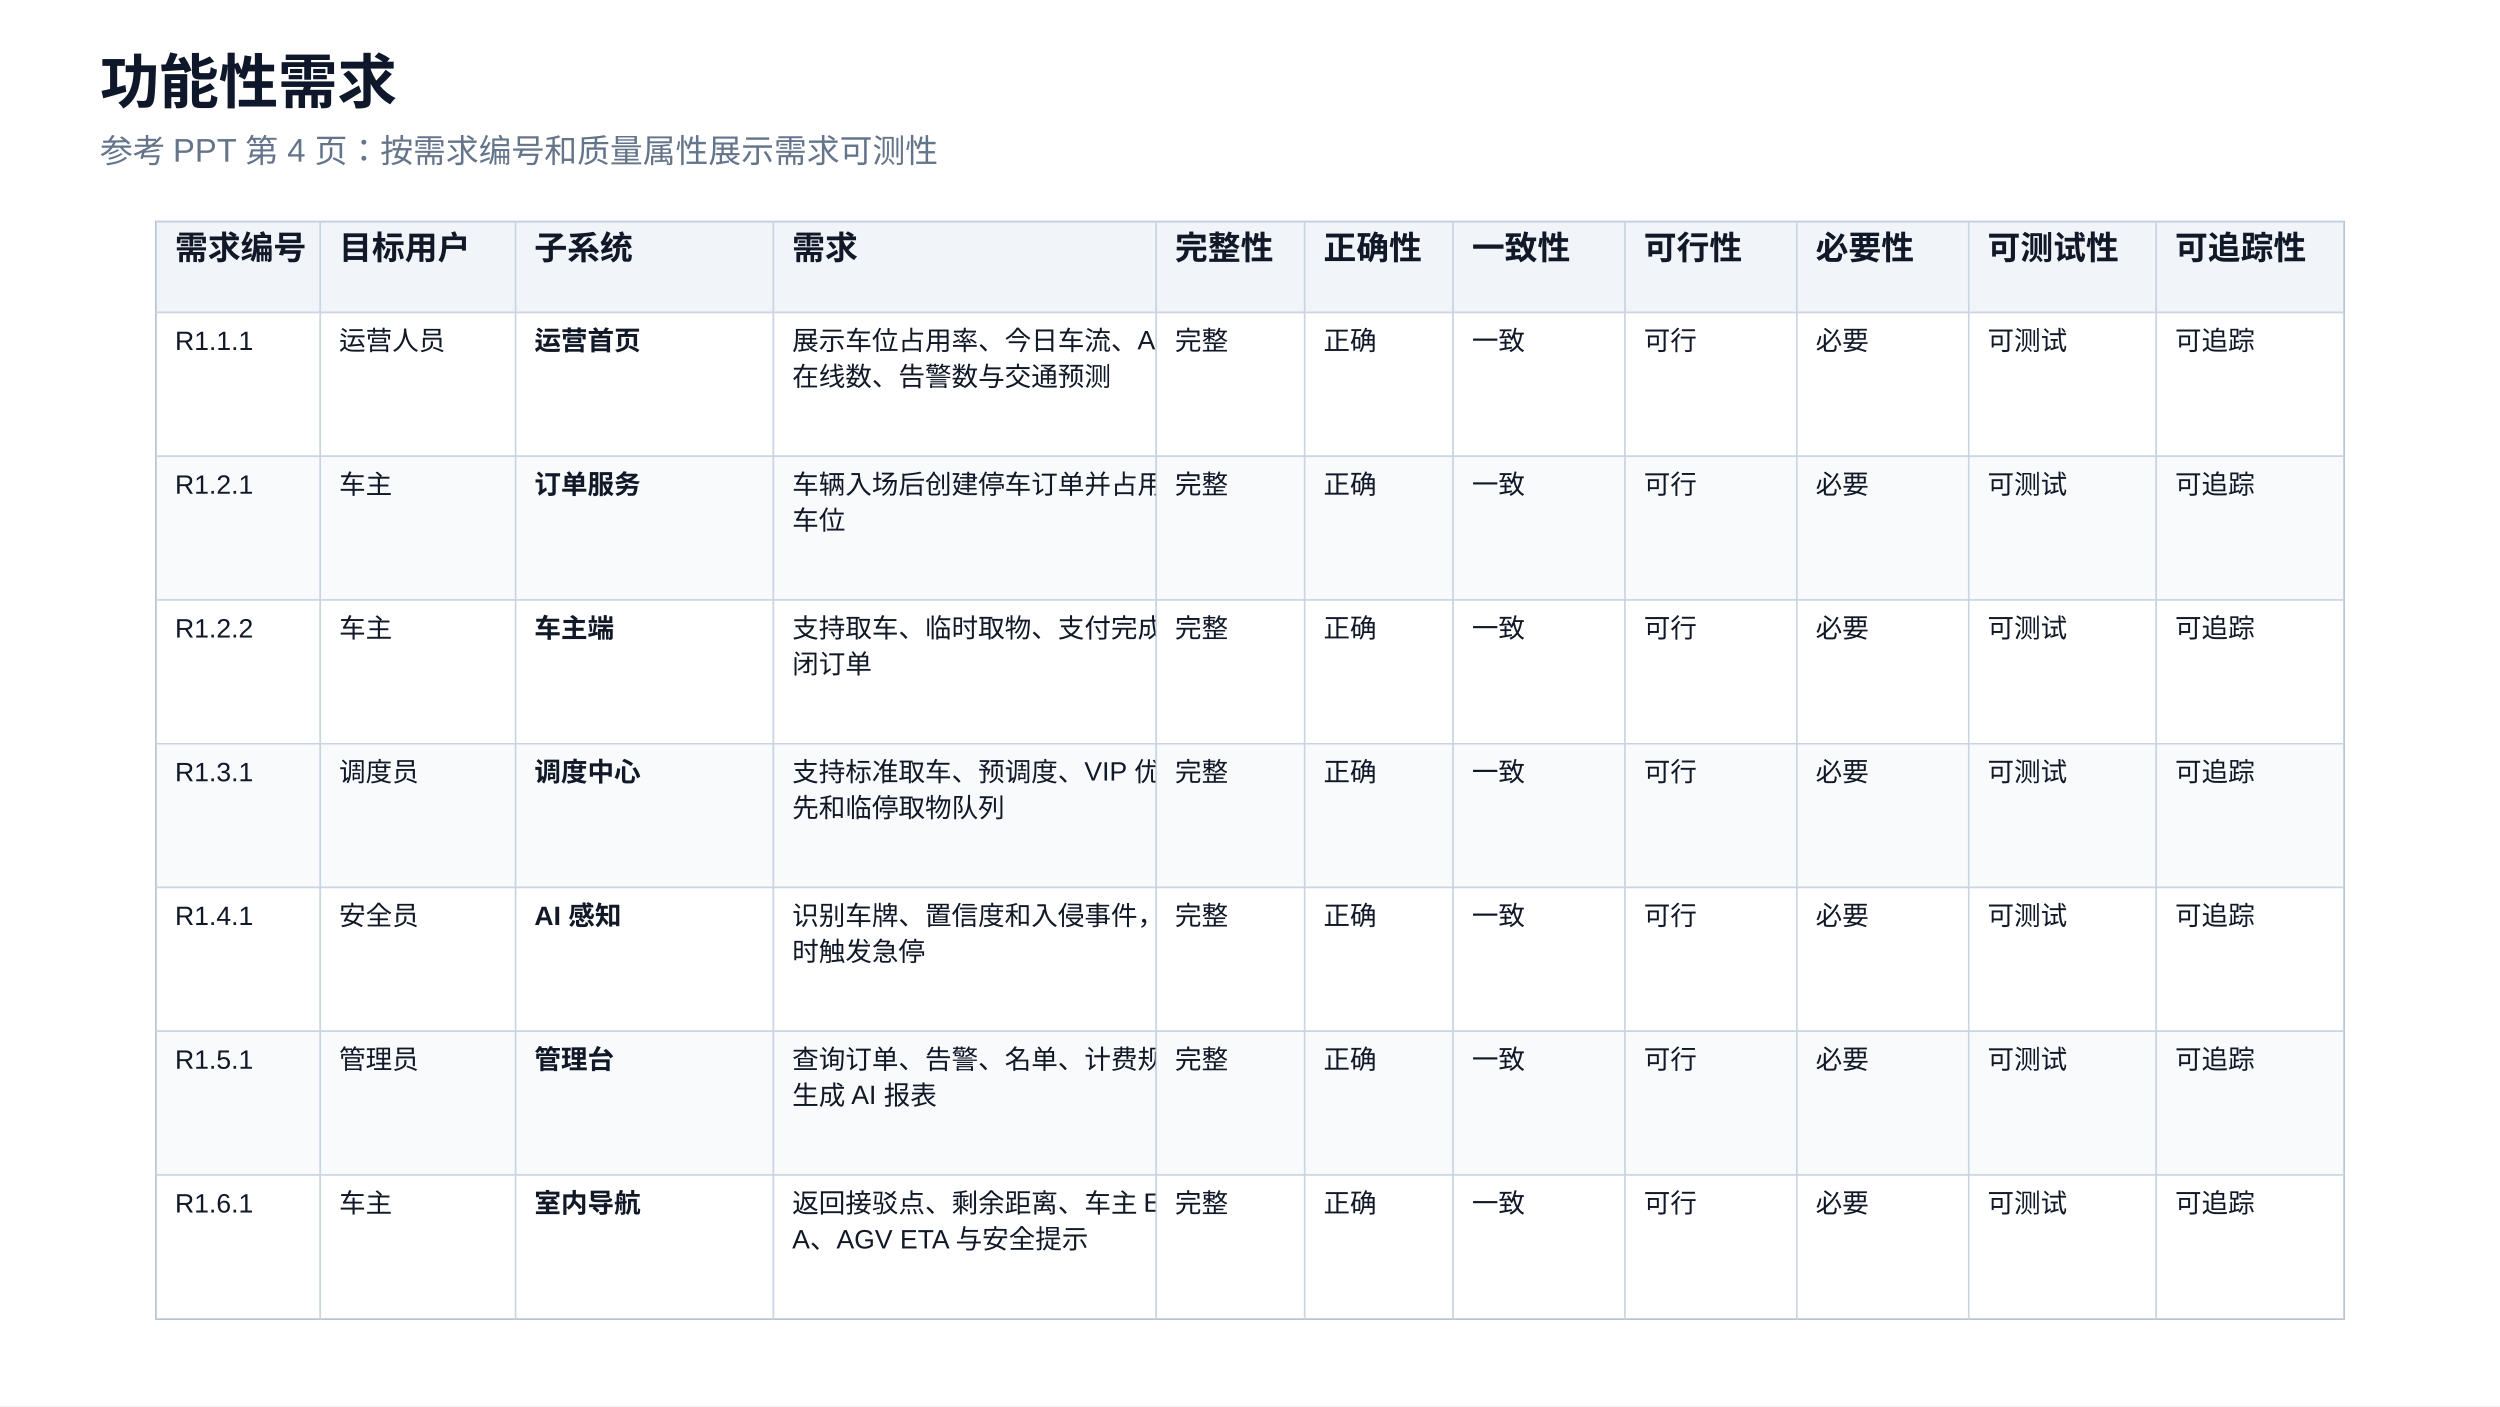
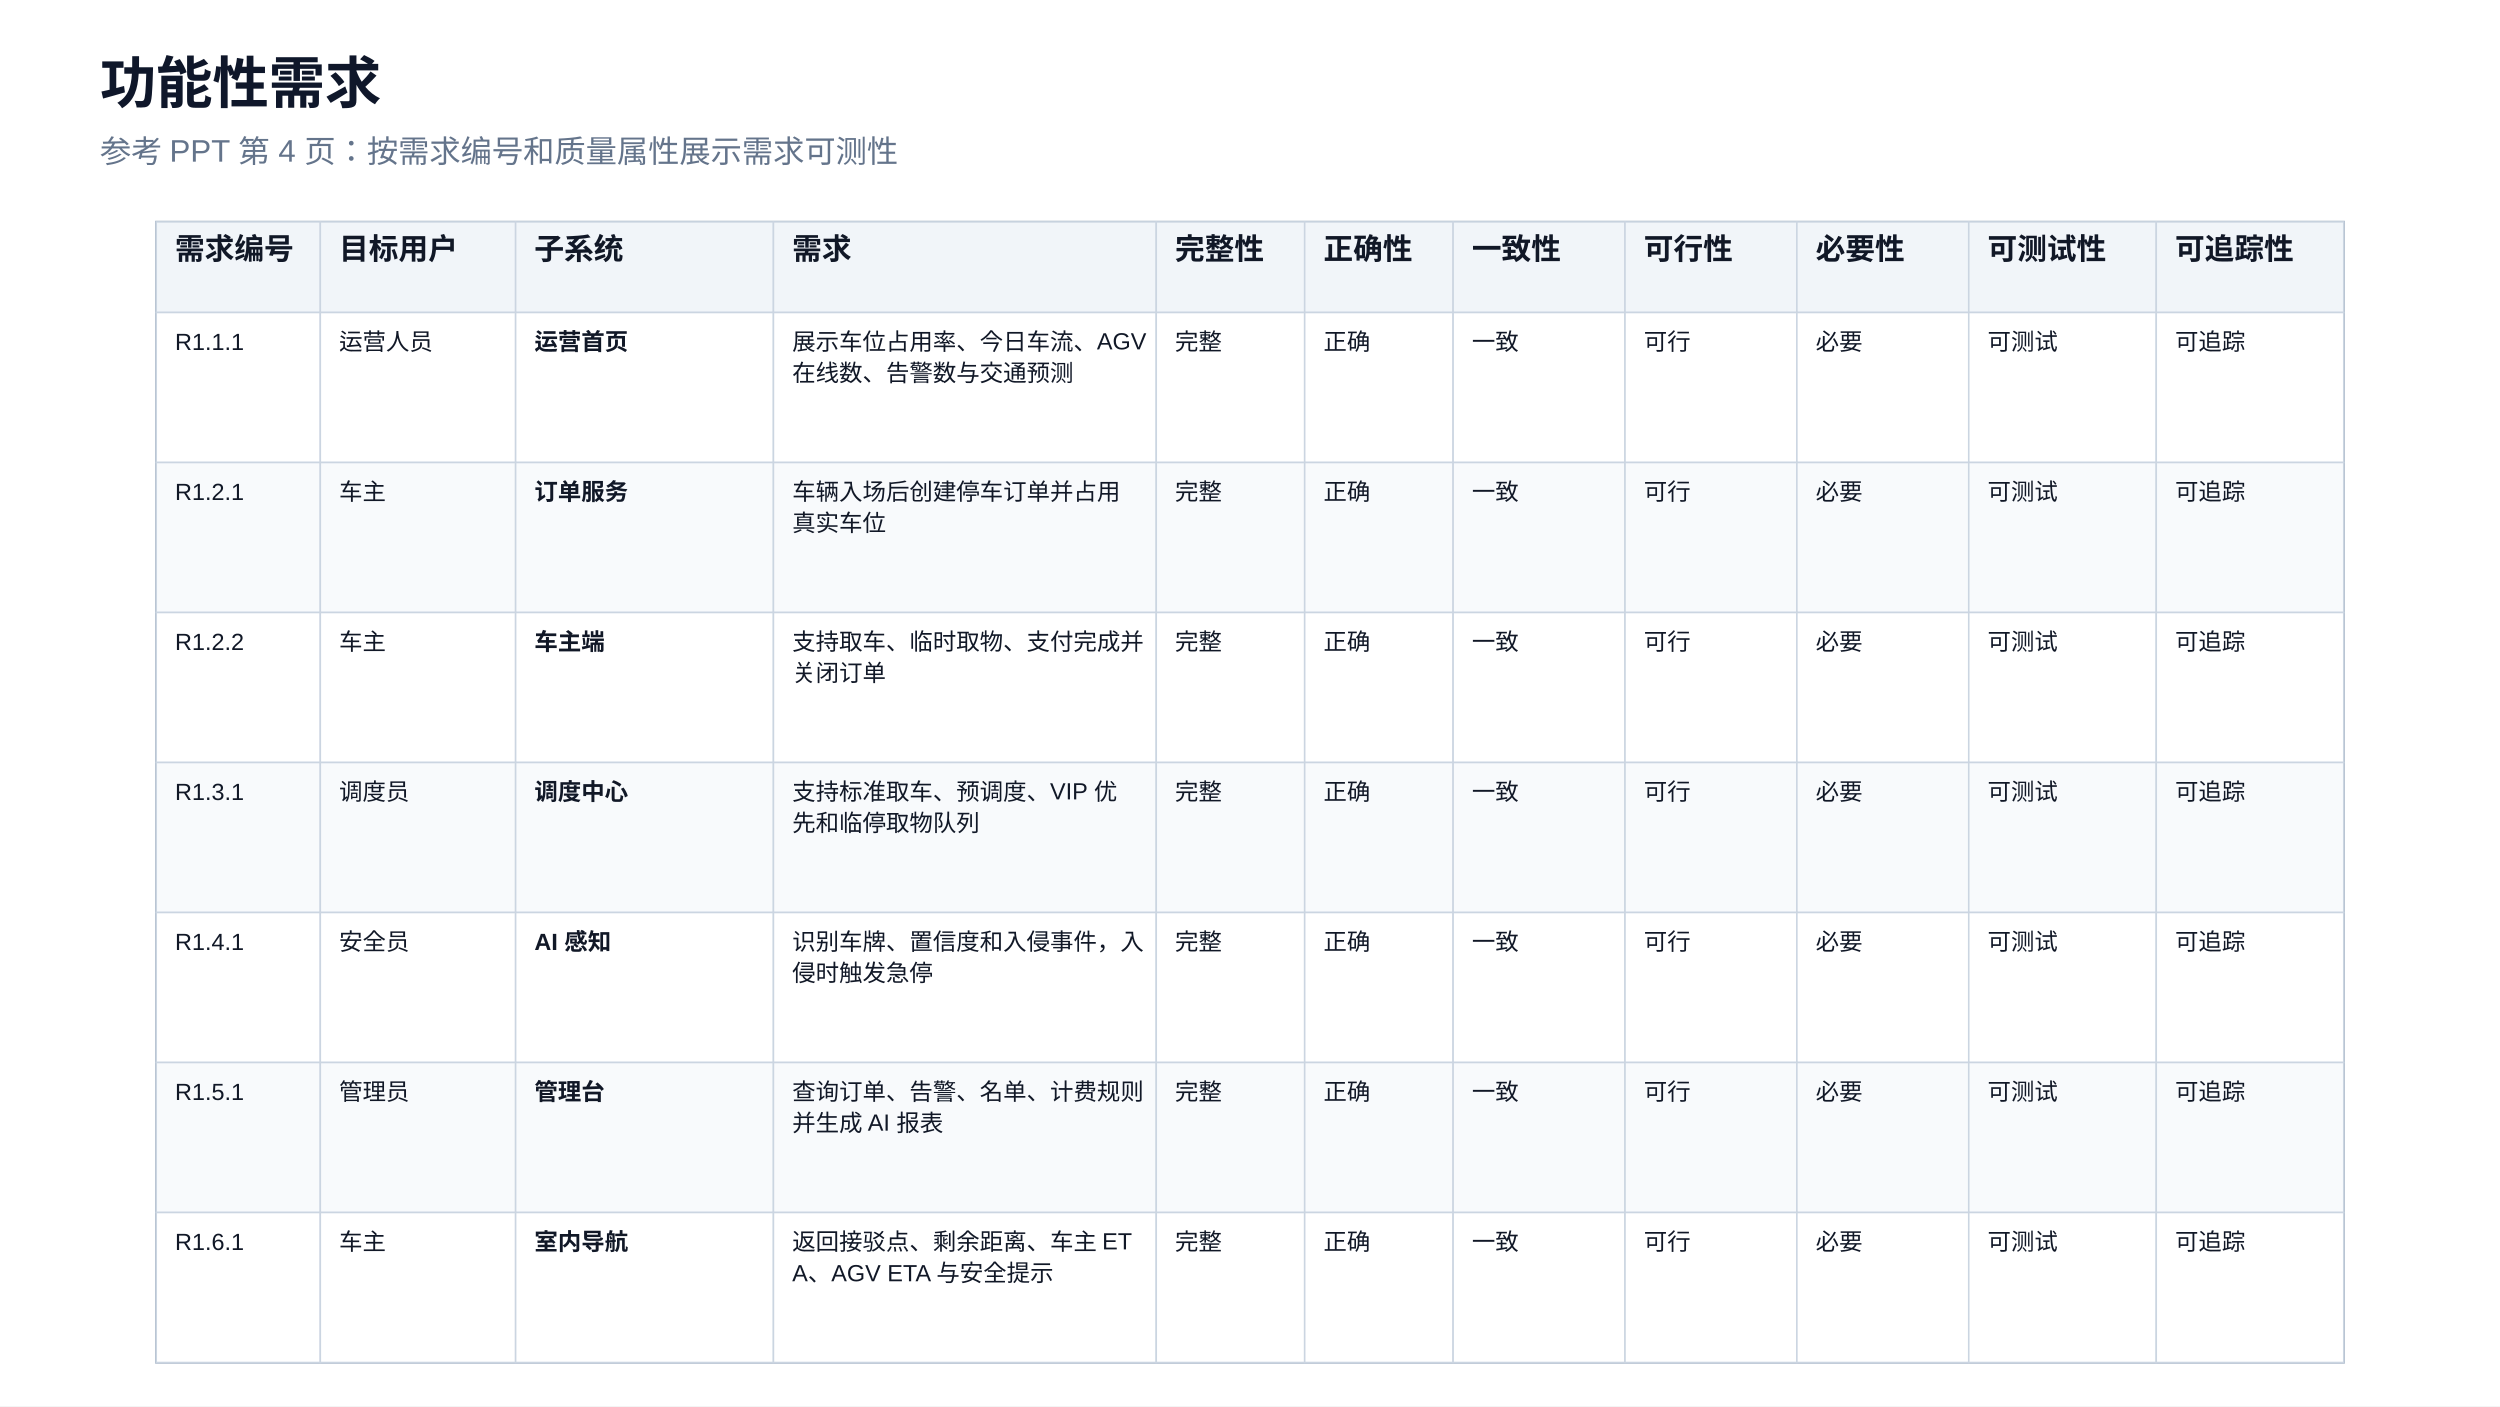
<svg xmlns="http://www.w3.org/2000/svg" width="1600" height="900" viewBox="0 0 1600 900">
  <rect width="1600" height="900" fill="#ffffff" />
-   <text x="64" y="66" font-size="38" font-weight="700" fill="#0f172a" font-family="Microsoft YaHei, SimHei, Arial">功能性需求</text>
-   <text x="64" y="104" font-size="21" fill="#64748b" font-family="Microsoft YaHei, SimHei, Arial">参考 PPT 第 4 页：按需求编号和质量属性展示需求可测性</text>
-   <rect x="100" y="142" width="1400" height="702" fill="none" stroke="#94a3b8" stroke-width="1.4" />
+   <text x="64" y="66" font-size="36" font-weight="700" fill="#0f172a" font-family="Microsoft YaHei, SimHei, Arial">功能性需求</text>
+   <text x="64" y="104" font-size="20" fill="#64748b" font-family="Microsoft YaHei, SimHei, Arial">参考 PPT 第 4 页：按需求编号和质量属性展示需求可测性</text>
+   <rect x="100" y="142" width="1400" height="730" fill="none" stroke="#94a3b8" stroke-width="1.4" />
  <rect x="100" y="142" width="105" height="58" fill="#f1f5f9" stroke="#cbd5e1" stroke-width="1" />
-   <text x="112" y="166" font-size="21" font-weight="700" fill="#111827" font-family="Microsoft YaHei, SimSun, Arial" text-anchor="start">需求编号</text>
+   <text x="112" y="166" font-size="19" font-weight="700" fill="#111827" font-family="Microsoft YaHei, SimSun, Arial" text-anchor="start">需求编号</text>
  <rect x="205" y="142" width="125" height="58" fill="#f1f5f9" stroke="#cbd5e1" stroke-width="1" />
-   <text x="217" y="166" font-size="21" font-weight="700" fill="#111827" font-family="Microsoft YaHei, SimSun, Arial" text-anchor="start">目标用户</text>
+   <text x="217" y="166" font-size="19" font-weight="700" fill="#111827" font-family="Microsoft YaHei, SimSun, Arial" text-anchor="start">目标用户</text>
  <rect x="330" y="142" width="165" height="58" fill="#f1f5f9" stroke="#cbd5e1" stroke-width="1" />
-   <text x="342" y="166" font-size="21" font-weight="700" fill="#111827" font-family="Microsoft YaHei, SimSun, Arial" text-anchor="start">子系统</text>
+   <text x="342" y="166" font-size="19" font-weight="700" fill="#111827" font-family="Microsoft YaHei, SimSun, Arial" text-anchor="start">子系统</text>
  <rect x="495" y="142" width="245" height="58" fill="#f1f5f9" stroke="#cbd5e1" stroke-width="1" />
-   <text x="507" y="166" font-size="21" font-weight="700" fill="#111827" font-family="Microsoft YaHei, SimSun, Arial" text-anchor="start">需求</text>
+   <text x="507" y="166" font-size="19" font-weight="700" fill="#111827" font-family="Microsoft YaHei, SimSun, Arial" text-anchor="start">需求</text>
  <rect x="740" y="142" width="95" height="58" fill="#f1f5f9" stroke="#cbd5e1" stroke-width="1" />
-   <text x="752" y="166" font-size="21" font-weight="700" fill="#111827" font-family="Microsoft YaHei, SimSun, Arial" text-anchor="start">完整性</text>
+   <text x="752" y="166" font-size="19" font-weight="700" fill="#111827" font-family="Microsoft YaHei, SimSun, Arial" text-anchor="start">完整性</text>
  <rect x="835" y="142" width="95" height="58" fill="#f1f5f9" stroke="#cbd5e1" stroke-width="1" />
-   <text x="847" y="166" font-size="21" font-weight="700" fill="#111827" font-family="Microsoft YaHei, SimSun, Arial" text-anchor="start">正确性</text>
+   <text x="847" y="166" font-size="19" font-weight="700" fill="#111827" font-family="Microsoft YaHei, SimSun, Arial" text-anchor="start">正确性</text>
  <rect x="930" y="142" width="110" height="58" fill="#f1f5f9" stroke="#cbd5e1" stroke-width="1" />
-   <text x="942" y="166" font-size="21" font-weight="700" fill="#111827" font-family="Microsoft YaHei, SimSun, Arial" text-anchor="start">一致性</text>
+   <text x="942" y="166" font-size="19" font-weight="700" fill="#111827" font-family="Microsoft YaHei, SimSun, Arial" text-anchor="start">一致性</text>
  <rect x="1040" y="142" width="110" height="58" fill="#f1f5f9" stroke="#cbd5e1" stroke-width="1" />
-   <text x="1052" y="166" font-size="21" font-weight="700" fill="#111827" font-family="Microsoft YaHei, SimSun, Arial" text-anchor="start">可行性</text>
+   <text x="1052" y="166" font-size="19" font-weight="700" fill="#111827" font-family="Microsoft YaHei, SimSun, Arial" text-anchor="start">可行性</text>
  <rect x="1150" y="142" width="110" height="58" fill="#f1f5f9" stroke="#cbd5e1" stroke-width="1" />
-   <text x="1162" y="166" font-size="21" font-weight="700" fill="#111827" font-family="Microsoft YaHei, SimSun, Arial" text-anchor="start">必要性</text>
+   <text x="1162" y="166" font-size="19" font-weight="700" fill="#111827" font-family="Microsoft YaHei, SimSun, Arial" text-anchor="start">必要性</text>
  <rect x="1260" y="142" width="120" height="58" fill="#f1f5f9" stroke="#cbd5e1" stroke-width="1" />
-   <text x="1272" y="166" font-size="21" font-weight="700" fill="#111827" font-family="Microsoft YaHei, SimSun, Arial" text-anchor="start">可测试性</text>
+   <text x="1272" y="166" font-size="19" font-weight="700" fill="#111827" font-family="Microsoft YaHei, SimSun, Arial" text-anchor="start">可测试性</text>
  <rect x="1380" y="142" width="120" height="58" fill="#f1f5f9" stroke="#cbd5e1" stroke-width="1" />
-   <text x="1392" y="166" font-size="21" font-weight="700" fill="#111827" font-family="Microsoft YaHei, SimSun, Arial" text-anchor="start">可追踪性</text>
-   <rect x="100" y="200" width="105" height="92" fill="#ffffff" stroke="#cbd5e1" stroke-width="1" />
-   <text x="112" y="224" font-size="17" font-weight="400" fill="#111827" font-family="Microsoft YaHei, SimSun, Arial" text-anchor="start">R1.1.1</text>
-   <rect x="205" y="200" width="125" height="92" fill="#ffffff" stroke="#cbd5e1" stroke-width="1" />
-   <text x="217" y="224" font-size="17" font-weight="400" fill="#111827" font-family="Microsoft YaHei, SimSun, Arial" text-anchor="start">运营人员</text>
-   <rect x="330" y="200" width="165" height="92" fill="#ffffff" stroke="#cbd5e1" stroke-width="1" />
-   <text x="342" y="224" font-size="17" font-weight="700" fill="#111827" font-family="Microsoft YaHei, SimSun, Arial" text-anchor="start">运营首页</text>
-   <rect x="495" y="200" width="245" height="92" fill="#ffffff" stroke="#cbd5e1" stroke-width="1" />
-   <text x="507" y="224" font-size="17" font-weight="400" fill="#111827" font-family="Microsoft YaHei, SimSun, Arial" text-anchor="start">展示车位占用率、今日车流、AGV</text>
-   <text x="507" y="247" font-size="17" font-weight="400" fill="#111827" font-family="Microsoft YaHei, SimSun, Arial" text-anchor="start"> 在线数、告警数与交通预测</text>
-   <rect x="740" y="200" width="95" height="92" fill="#ffffff" stroke="#cbd5e1" stroke-width="1" />
-   <text x="752" y="224" font-size="17" font-weight="400" fill="#111827" font-family="Microsoft YaHei, SimSun, Arial" text-anchor="start">完整</text>
-   <rect x="835" y="200" width="95" height="92" fill="#ffffff" stroke="#cbd5e1" stroke-width="1" />
-   <text x="847" y="224" font-size="17" font-weight="400" fill="#111827" font-family="Microsoft YaHei, SimSun, Arial" text-anchor="start">正确</text>
-   <rect x="930" y="200" width="110" height="92" fill="#ffffff" stroke="#cbd5e1" stroke-width="1" />
-   <text x="942" y="224" font-size="17" font-weight="400" fill="#111827" font-family="Microsoft YaHei, SimSun, Arial" text-anchor="start">一致</text>
-   <rect x="1040" y="200" width="110" height="92" fill="#ffffff" stroke="#cbd5e1" stroke-width="1" />
-   <text x="1052" y="224" font-size="17" font-weight="400" fill="#111827" font-family="Microsoft YaHei, SimSun, Arial" text-anchor="start">可行</text>
-   <rect x="1150" y="200" width="110" height="92" fill="#ffffff" stroke="#cbd5e1" stroke-width="1" />
-   <text x="1162" y="224" font-size="17" font-weight="400" fill="#111827" font-family="Microsoft YaHei, SimSun, Arial" text-anchor="start">必要</text>
-   <rect x="1260" y="200" width="120" height="92" fill="#ffffff" stroke="#cbd5e1" stroke-width="1" />
-   <text x="1272" y="224" font-size="17" font-weight="400" fill="#111827" font-family="Microsoft YaHei, SimSun, Arial" text-anchor="start">可测试</text>
-   <rect x="1380" y="200" width="120" height="92" fill="#ffffff" stroke="#cbd5e1" stroke-width="1" />
-   <text x="1392" y="224" font-size="17" font-weight="400" fill="#111827" font-family="Microsoft YaHei, SimSun, Arial" text-anchor="start">可追踪</text>
-   <rect x="100" y="292" width="105" height="92" fill="#f8fafc" stroke="#cbd5e1" stroke-width="1" />
-   <text x="112" y="316" font-size="17" font-weight="400" fill="#111827" font-family="Microsoft YaHei, SimSun, Arial" text-anchor="start">R1.2.1</text>
-   <rect x="205" y="292" width="125" height="92" fill="#f8fafc" stroke="#cbd5e1" stroke-width="1" />
-   <text x="217" y="316" font-size="17" font-weight="400" fill="#111827" font-family="Microsoft YaHei, SimSun, Arial" text-anchor="start">车主</text>
-   <rect x="330" y="292" width="165" height="92" fill="#f8fafc" stroke="#cbd5e1" stroke-width="1" />
-   <text x="342" y="316" font-size="17" font-weight="700" fill="#111827" font-family="Microsoft YaHei, SimSun, Arial" text-anchor="start">订单服务</text>
-   <rect x="495" y="292" width="245" height="92" fill="#f8fafc" stroke="#cbd5e1" stroke-width="1" />
-   <text x="507" y="316" font-size="17" font-weight="400" fill="#111827" font-family="Microsoft YaHei, SimSun, Arial" text-anchor="start">车辆入场后创建停车订单并占用真实</text>
-   <text x="507" y="339" font-size="17" font-weight="400" fill="#111827" font-family="Microsoft YaHei, SimSun, Arial" text-anchor="start">车位</text>
-   <rect x="740" y="292" width="95" height="92" fill="#f8fafc" stroke="#cbd5e1" stroke-width="1" />
-   <text x="752" y="316" font-size="17" font-weight="400" fill="#111827" font-family="Microsoft YaHei, SimSun, Arial" text-anchor="start">完整</text>
-   <rect x="835" y="292" width="95" height="92" fill="#f8fafc" stroke="#cbd5e1" stroke-width="1" />
-   <text x="847" y="316" font-size="17" font-weight="400" fill="#111827" font-family="Microsoft YaHei, SimSun, Arial" text-anchor="start">正确</text>
-   <rect x="930" y="292" width="110" height="92" fill="#f8fafc" stroke="#cbd5e1" stroke-width="1" />
-   <text x="942" y="316" font-size="17" font-weight="400" fill="#111827" font-family="Microsoft YaHei, SimSun, Arial" text-anchor="start">一致</text>
-   <rect x="1040" y="292" width="110" height="92" fill="#f8fafc" stroke="#cbd5e1" stroke-width="1" />
-   <text x="1052" y="316" font-size="17" font-weight="400" fill="#111827" font-family="Microsoft YaHei, SimSun, Arial" text-anchor="start">可行</text>
-   <rect x="1150" y="292" width="110" height="92" fill="#f8fafc" stroke="#cbd5e1" stroke-width="1" />
-   <text x="1162" y="316" font-size="17" font-weight="400" fill="#111827" font-family="Microsoft YaHei, SimSun, Arial" text-anchor="start">必要</text>
-   <rect x="1260" y="292" width="120" height="92" fill="#f8fafc" stroke="#cbd5e1" stroke-width="1" />
-   <text x="1272" y="316" font-size="17" font-weight="400" fill="#111827" font-family="Microsoft YaHei, SimSun, Arial" text-anchor="start">可测试</text>
-   <rect x="1380" y="292" width="120" height="92" fill="#f8fafc" stroke="#cbd5e1" stroke-width="1" />
-   <text x="1392" y="316" font-size="17" font-weight="400" fill="#111827" font-family="Microsoft YaHei, SimSun, Arial" text-anchor="start">可追踪</text>
-   <rect x="100" y="384" width="105" height="92" fill="#ffffff" stroke="#cbd5e1" stroke-width="1" />
-   <text x="112" y="408" font-size="17" font-weight="400" fill="#111827" font-family="Microsoft YaHei, SimSun, Arial" text-anchor="start">R1.2.2</text>
-   <rect x="205" y="384" width="125" height="92" fill="#ffffff" stroke="#cbd5e1" stroke-width="1" />
-   <text x="217" y="408" font-size="17" font-weight="400" fill="#111827" font-family="Microsoft YaHei, SimSun, Arial" text-anchor="start">车主</text>
-   <rect x="330" y="384" width="165" height="92" fill="#ffffff" stroke="#cbd5e1" stroke-width="1" />
-   <text x="342" y="408" font-size="17" font-weight="700" fill="#111827" font-family="Microsoft YaHei, SimSun, Arial" text-anchor="start">车主端</text>
-   <rect x="495" y="384" width="245" height="92" fill="#ffffff" stroke="#cbd5e1" stroke-width="1" />
-   <text x="507" y="408" font-size="17" font-weight="400" fill="#111827" font-family="Microsoft YaHei, SimSun, Arial" text-anchor="start">支持取车、临时取物、支付完成并关</text>
-   <text x="507" y="431" font-size="17" font-weight="400" fill="#111827" font-family="Microsoft YaHei, SimSun, Arial" text-anchor="start">闭订单</text>
-   <rect x="740" y="384" width="95" height="92" fill="#ffffff" stroke="#cbd5e1" stroke-width="1" />
-   <text x="752" y="408" font-size="17" font-weight="400" fill="#111827" font-family="Microsoft YaHei, SimSun, Arial" text-anchor="start">完整</text>
-   <rect x="835" y="384" width="95" height="92" fill="#ffffff" stroke="#cbd5e1" stroke-width="1" />
-   <text x="847" y="408" font-size="17" font-weight="400" fill="#111827" font-family="Microsoft YaHei, SimSun, Arial" text-anchor="start">正确</text>
-   <rect x="930" y="384" width="110" height="92" fill="#ffffff" stroke="#cbd5e1" stroke-width="1" />
-   <text x="942" y="408" font-size="17" font-weight="400" fill="#111827" font-family="Microsoft YaHei, SimSun, Arial" text-anchor="start">一致</text>
-   <rect x="1040" y="384" width="110" height="92" fill="#ffffff" stroke="#cbd5e1" stroke-width="1" />
-   <text x="1052" y="408" font-size="17" font-weight="400" fill="#111827" font-family="Microsoft YaHei, SimSun, Arial" text-anchor="start">可行</text>
-   <rect x="1150" y="384" width="110" height="92" fill="#ffffff" stroke="#cbd5e1" stroke-width="1" />
-   <text x="1162" y="408" font-size="17" font-weight="400" fill="#111827" font-family="Microsoft YaHei, SimSun, Arial" text-anchor="start">必要</text>
-   <rect x="1260" y="384" width="120" height="92" fill="#ffffff" stroke="#cbd5e1" stroke-width="1" />
-   <text x="1272" y="408" font-size="17" font-weight="400" fill="#111827" font-family="Microsoft YaHei, SimSun, Arial" text-anchor="start">可测试</text>
-   <rect x="1380" y="384" width="120" height="92" fill="#ffffff" stroke="#cbd5e1" stroke-width="1" />
-   <text x="1392" y="408" font-size="17" font-weight="400" fill="#111827" font-family="Microsoft YaHei, SimSun, Arial" text-anchor="start">可追踪</text>
-   <rect x="100" y="476" width="105" height="92" fill="#f8fafc" stroke="#cbd5e1" stroke-width="1" />
-   <text x="112" y="500" font-size="17" font-weight="400" fill="#111827" font-family="Microsoft YaHei, SimSun, Arial" text-anchor="start">R1.3.1</text>
-   <rect x="205" y="476" width="125" height="92" fill="#f8fafc" stroke="#cbd5e1" stroke-width="1" />
-   <text x="217" y="500" font-size="17" font-weight="400" fill="#111827" font-family="Microsoft YaHei, SimSun, Arial" text-anchor="start">调度员</text>
-   <rect x="330" y="476" width="165" height="92" fill="#f8fafc" stroke="#cbd5e1" stroke-width="1" />
-   <text x="342" y="500" font-size="17" font-weight="700" fill="#111827" font-family="Microsoft YaHei, SimSun, Arial" text-anchor="start">调度中心</text>
-   <rect x="495" y="476" width="245" height="92" fill="#f8fafc" stroke="#cbd5e1" stroke-width="1" />
-   <text x="507" y="500" font-size="17" font-weight="400" fill="#111827" font-family="Microsoft YaHei, SimSun, Arial" text-anchor="start">支持标准取车、预调度、VIP 优</text>
-   <text x="507" y="523" font-size="17" font-weight="400" fill="#111827" font-family="Microsoft YaHei, SimSun, Arial" text-anchor="start">先和临停取物队列</text>
-   <rect x="740" y="476" width="95" height="92" fill="#f8fafc" stroke="#cbd5e1" stroke-width="1" />
-   <text x="752" y="500" font-size="17" font-weight="400" fill="#111827" font-family="Microsoft YaHei, SimSun, Arial" text-anchor="start">完整</text>
-   <rect x="835" y="476" width="95" height="92" fill="#f8fafc" stroke="#cbd5e1" stroke-width="1" />
-   <text x="847" y="500" font-size="17" font-weight="400" fill="#111827" font-family="Microsoft YaHei, SimSun, Arial" text-anchor="start">正确</text>
-   <rect x="930" y="476" width="110" height="92" fill="#f8fafc" stroke="#cbd5e1" stroke-width="1" />
-   <text x="942" y="500" font-size="17" font-weight="400" fill="#111827" font-family="Microsoft YaHei, SimSun, Arial" text-anchor="start">一致</text>
-   <rect x="1040" y="476" width="110" height="92" fill="#f8fafc" stroke="#cbd5e1" stroke-width="1" />
-   <text x="1052" y="500" font-size="17" font-weight="400" fill="#111827" font-family="Microsoft YaHei, SimSun, Arial" text-anchor="start">可行</text>
-   <rect x="1150" y="476" width="110" height="92" fill="#f8fafc" stroke="#cbd5e1" stroke-width="1" />
-   <text x="1162" y="500" font-size="17" font-weight="400" fill="#111827" font-family="Microsoft YaHei, SimSun, Arial" text-anchor="start">必要</text>
-   <rect x="1260" y="476" width="120" height="92" fill="#f8fafc" stroke="#cbd5e1" stroke-width="1" />
-   <text x="1272" y="500" font-size="17" font-weight="400" fill="#111827" font-family="Microsoft YaHei, SimSun, Arial" text-anchor="start">可测试</text>
-   <rect x="1380" y="476" width="120" height="92" fill="#f8fafc" stroke="#cbd5e1" stroke-width="1" />
-   <text x="1392" y="500" font-size="17" font-weight="400" fill="#111827" font-family="Microsoft YaHei, SimSun, Arial" text-anchor="start">可追踪</text>
-   <rect x="100" y="568" width="105" height="92" fill="#ffffff" stroke="#cbd5e1" stroke-width="1" />
-   <text x="112" y="592" font-size="17" font-weight="400" fill="#111827" font-family="Microsoft YaHei, SimSun, Arial" text-anchor="start">R1.4.1</text>
-   <rect x="205" y="568" width="125" height="92" fill="#ffffff" stroke="#cbd5e1" stroke-width="1" />
-   <text x="217" y="592" font-size="17" font-weight="400" fill="#111827" font-family="Microsoft YaHei, SimSun, Arial" text-anchor="start">安全员</text>
-   <rect x="330" y="568" width="165" height="92" fill="#ffffff" stroke="#cbd5e1" stroke-width="1" />
-   <text x="342" y="592" font-size="17" font-weight="700" fill="#111827" font-family="Microsoft YaHei, SimSun, Arial" text-anchor="start">AI 感知</text>
-   <rect x="495" y="568" width="245" height="92" fill="#ffffff" stroke="#cbd5e1" stroke-width="1" />
-   <text x="507" y="592" font-size="17" font-weight="400" fill="#111827" font-family="Microsoft YaHei, SimSun, Arial" text-anchor="start">识别车牌、置信度和入侵事件，入侵</text>
-   <text x="507" y="615" font-size="17" font-weight="400" fill="#111827" font-family="Microsoft YaHei, SimSun, Arial" text-anchor="start">时触发急停</text>
-   <rect x="740" y="568" width="95" height="92" fill="#ffffff" stroke="#cbd5e1" stroke-width="1" />
-   <text x="752" y="592" font-size="17" font-weight="400" fill="#111827" font-family="Microsoft YaHei, SimSun, Arial" text-anchor="start">完整</text>
-   <rect x="835" y="568" width="95" height="92" fill="#ffffff" stroke="#cbd5e1" stroke-width="1" />
-   <text x="847" y="592" font-size="17" font-weight="400" fill="#111827" font-family="Microsoft YaHei, SimSun, Arial" text-anchor="start">正确</text>
-   <rect x="930" y="568" width="110" height="92" fill="#ffffff" stroke="#cbd5e1" stroke-width="1" />
-   <text x="942" y="592" font-size="17" font-weight="400" fill="#111827" font-family="Microsoft YaHei, SimSun, Arial" text-anchor="start">一致</text>
-   <rect x="1040" y="568" width="110" height="92" fill="#ffffff" stroke="#cbd5e1" stroke-width="1" />
-   <text x="1052" y="592" font-size="17" font-weight="400" fill="#111827" font-family="Microsoft YaHei, SimSun, Arial" text-anchor="start">可行</text>
-   <rect x="1150" y="568" width="110" height="92" fill="#ffffff" stroke="#cbd5e1" stroke-width="1" />
-   <text x="1162" y="592" font-size="17" font-weight="400" fill="#111827" font-family="Microsoft YaHei, SimSun, Arial" text-anchor="start">必要</text>
-   <rect x="1260" y="568" width="120" height="92" fill="#ffffff" stroke="#cbd5e1" stroke-width="1" />
-   <text x="1272" y="592" font-size="17" font-weight="400" fill="#111827" font-family="Microsoft YaHei, SimSun, Arial" text-anchor="start">可测试</text>
-   <rect x="1380" y="568" width="120" height="92" fill="#ffffff" stroke="#cbd5e1" stroke-width="1" />
-   <text x="1392" y="592" font-size="17" font-weight="400" fill="#111827" font-family="Microsoft YaHei, SimSun, Arial" text-anchor="start">可追踪</text>
-   <rect x="100" y="660" width="105" height="92" fill="#f8fafc" stroke="#cbd5e1" stroke-width="1" />
-   <text x="112" y="684" font-size="17" font-weight="400" fill="#111827" font-family="Microsoft YaHei, SimSun, Arial" text-anchor="start">R1.5.1</text>
-   <rect x="205" y="660" width="125" height="92" fill="#f8fafc" stroke="#cbd5e1" stroke-width="1" />
-   <text x="217" y="684" font-size="17" font-weight="400" fill="#111827" font-family="Microsoft YaHei, SimSun, Arial" text-anchor="start">管理员</text>
-   <rect x="330" y="660" width="165" height="92" fill="#f8fafc" stroke="#cbd5e1" stroke-width="1" />
-   <text x="342" y="684" font-size="17" font-weight="700" fill="#111827" font-family="Microsoft YaHei, SimSun, Arial" text-anchor="start">管理台</text>
-   <rect x="495" y="660" width="245" height="92" fill="#f8fafc" stroke="#cbd5e1" stroke-width="1" />
-   <text x="507" y="684" font-size="17" font-weight="400" fill="#111827" font-family="Microsoft YaHei, SimSun, Arial" text-anchor="start">查询订单、告警、名单、计费规则并</text>
-   <text x="507" y="707" font-size="17" font-weight="400" fill="#111827" font-family="Microsoft YaHei, SimSun, Arial" text-anchor="start">生成 AI 报表</text>
-   <rect x="740" y="660" width="95" height="92" fill="#f8fafc" stroke="#cbd5e1" stroke-width="1" />
-   <text x="752" y="684" font-size="17" font-weight="400" fill="#111827" font-family="Microsoft YaHei, SimSun, Arial" text-anchor="start">完整</text>
-   <rect x="835" y="660" width="95" height="92" fill="#f8fafc" stroke="#cbd5e1" stroke-width="1" />
-   <text x="847" y="684" font-size="17" font-weight="400" fill="#111827" font-family="Microsoft YaHei, SimSun, Arial" text-anchor="start">正确</text>
-   <rect x="930" y="660" width="110" height="92" fill="#f8fafc" stroke="#cbd5e1" stroke-width="1" />
-   <text x="942" y="684" font-size="17" font-weight="400" fill="#111827" font-family="Microsoft YaHei, SimSun, Arial" text-anchor="start">一致</text>
-   <rect x="1040" y="660" width="110" height="92" fill="#f8fafc" stroke="#cbd5e1" stroke-width="1" />
-   <text x="1052" y="684" font-size="17" font-weight="400" fill="#111827" font-family="Microsoft YaHei, SimSun, Arial" text-anchor="start">可行</text>
-   <rect x="1150" y="660" width="110" height="92" fill="#f8fafc" stroke="#cbd5e1" stroke-width="1" />
-   <text x="1162" y="684" font-size="17" font-weight="400" fill="#111827" font-family="Microsoft YaHei, SimSun, Arial" text-anchor="start">必要</text>
-   <rect x="1260" y="660" width="120" height="92" fill="#f8fafc" stroke="#cbd5e1" stroke-width="1" />
-   <text x="1272" y="684" font-size="17" font-weight="400" fill="#111827" font-family="Microsoft YaHei, SimSun, Arial" text-anchor="start">可测试</text>
-   <rect x="1380" y="660" width="120" height="92" fill="#f8fafc" stroke="#cbd5e1" stroke-width="1" />
-   <text x="1392" y="684" font-size="17" font-weight="400" fill="#111827" font-family="Microsoft YaHei, SimSun, Arial" text-anchor="start">可追踪</text>
-   <rect x="100" y="752" width="105" height="92" fill="#ffffff" stroke="#cbd5e1" stroke-width="1" />
-   <text x="112" y="776" font-size="17" font-weight="400" fill="#111827" font-family="Microsoft YaHei, SimSun, Arial" text-anchor="start">R1.6.1</text>
-   <rect x="205" y="752" width="125" height="92" fill="#ffffff" stroke="#cbd5e1" stroke-width="1" />
-   <text x="217" y="776" font-size="17" font-weight="400" fill="#111827" font-family="Microsoft YaHei, SimSun, Arial" text-anchor="start">车主</text>
-   <rect x="330" y="752" width="165" height="92" fill="#ffffff" stroke="#cbd5e1" stroke-width="1" />
-   <text x="342" y="776" font-size="17" font-weight="700" fill="#111827" font-family="Microsoft YaHei, SimSun, Arial" text-anchor="start">室内导航</text>
-   <rect x="495" y="752" width="245" height="92" fill="#ffffff" stroke="#cbd5e1" stroke-width="1" />
-   <text x="507" y="776" font-size="17" font-weight="400" fill="#111827" font-family="Microsoft YaHei, SimSun, Arial" text-anchor="start">返回接驳点、剩余距离、车主 ET</text>
-   <text x="507" y="799" font-size="17" font-weight="400" fill="#111827" font-family="Microsoft YaHei, SimSun, Arial" text-anchor="start">A、AGV ETA 与安全提示</text>
-   <rect x="740" y="752" width="95" height="92" fill="#ffffff" stroke="#cbd5e1" stroke-width="1" />
-   <text x="752" y="776" font-size="17" font-weight="400" fill="#111827" font-family="Microsoft YaHei, SimSun, Arial" text-anchor="start">完整</text>
-   <rect x="835" y="752" width="95" height="92" fill="#ffffff" stroke="#cbd5e1" stroke-width="1" />
-   <text x="847" y="776" font-size="17" font-weight="400" fill="#111827" font-family="Microsoft YaHei, SimSun, Arial" text-anchor="start">正确</text>
-   <rect x="930" y="752" width="110" height="92" fill="#ffffff" stroke="#cbd5e1" stroke-width="1" />
-   <text x="942" y="776" font-size="17" font-weight="400" fill="#111827" font-family="Microsoft YaHei, SimSun, Arial" text-anchor="start">一致</text>
-   <rect x="1040" y="752" width="110" height="92" fill="#ffffff" stroke="#cbd5e1" stroke-width="1" />
-   <text x="1052" y="776" font-size="17" font-weight="400" fill="#111827" font-family="Microsoft YaHei, SimSun, Arial" text-anchor="start">可行</text>
-   <rect x="1150" y="752" width="110" height="92" fill="#ffffff" stroke="#cbd5e1" stroke-width="1" />
-   <text x="1162" y="776" font-size="17" font-weight="400" fill="#111827" font-family="Microsoft YaHei, SimSun, Arial" text-anchor="start">必要</text>
-   <rect x="1260" y="752" width="120" height="92" fill="#ffffff" stroke="#cbd5e1" stroke-width="1" />
-   <text x="1272" y="776" font-size="17" font-weight="400" fill="#111827" font-family="Microsoft YaHei, SimSun, Arial" text-anchor="start">可测试</text>
-   <rect x="1380" y="752" width="120" height="92" fill="#ffffff" stroke="#cbd5e1" stroke-width="1" />
-   <text x="1392" y="776" font-size="17" font-weight="400" fill="#111827" font-family="Microsoft YaHei, SimSun, Arial" text-anchor="start">可追踪</text>
+   <text x="1392" y="166" font-size="19" font-weight="700" fill="#111827" font-family="Microsoft YaHei, SimSun, Arial" text-anchor="start">可追踪性</text>
+   <rect x="100" y="200" width="105" height="96" fill="#ffffff" stroke="#cbd5e1" stroke-width="1" />
+   <text x="112" y="224" font-size="15" font-weight="400" fill="#111827" font-family="Microsoft YaHei, SimSun, Arial" text-anchor="start">R1.1.1</text>
+   <rect x="205" y="200" width="125" height="96" fill="#ffffff" stroke="#cbd5e1" stroke-width="1" />
+   <text x="217" y="224" font-size="15" font-weight="400" fill="#111827" font-family="Microsoft YaHei, SimSun, Arial" text-anchor="start">运营人员</text>
+   <rect x="330" y="200" width="165" height="96" fill="#ffffff" stroke="#cbd5e1" stroke-width="1" />
+   <text x="342" y="224" font-size="15" font-weight="700" fill="#111827" font-family="Microsoft YaHei, SimSun, Arial" text-anchor="start">运营首页</text>
+   <rect x="495" y="200" width="245" height="96" fill="#ffffff" stroke="#cbd5e1" stroke-width="1" />
+   <text x="507" y="224" font-size="15" font-weight="400" fill="#111827" font-family="Microsoft YaHei, SimSun, Arial" text-anchor="start">展示车位占用率、今日车流、AGV</text>
+   <text x="507" y="244" font-size="15" font-weight="400" fill="#111827" font-family="Microsoft YaHei, SimSun, Arial" text-anchor="start"> 在线数、告警数与交通预测</text>
+   <rect x="740" y="200" width="95" height="96" fill="#ffffff" stroke="#cbd5e1" stroke-width="1" />
+   <text x="752" y="224" font-size="15" font-weight="400" fill="#111827" font-family="Microsoft YaHei, SimSun, Arial" text-anchor="start">完整</text>
+   <rect x="835" y="200" width="95" height="96" fill="#ffffff" stroke="#cbd5e1" stroke-width="1" />
+   <text x="847" y="224" font-size="15" font-weight="400" fill="#111827" font-family="Microsoft YaHei, SimSun, Arial" text-anchor="start">正确</text>
+   <rect x="930" y="200" width="110" height="96" fill="#ffffff" stroke="#cbd5e1" stroke-width="1" />
+   <text x="942" y="224" font-size="15" font-weight="400" fill="#111827" font-family="Microsoft YaHei, SimSun, Arial" text-anchor="start">一致</text>
+   <rect x="1040" y="200" width="110" height="96" fill="#ffffff" stroke="#cbd5e1" stroke-width="1" />
+   <text x="1052" y="224" font-size="15" font-weight="400" fill="#111827" font-family="Microsoft YaHei, SimSun, Arial" text-anchor="start">可行</text>
+   <rect x="1150" y="200" width="110" height="96" fill="#ffffff" stroke="#cbd5e1" stroke-width="1" />
+   <text x="1162" y="224" font-size="15" font-weight="400" fill="#111827" font-family="Microsoft YaHei, SimSun, Arial" text-anchor="start">必要</text>
+   <rect x="1260" y="200" width="120" height="96" fill="#ffffff" stroke="#cbd5e1" stroke-width="1" />
+   <text x="1272" y="224" font-size="15" font-weight="400" fill="#111827" font-family="Microsoft YaHei, SimSun, Arial" text-anchor="start">可测试</text>
+   <rect x="1380" y="200" width="120" height="96" fill="#ffffff" stroke="#cbd5e1" stroke-width="1" />
+   <text x="1392" y="224" font-size="15" font-weight="400" fill="#111827" font-family="Microsoft YaHei, SimSun, Arial" text-anchor="start">可追踪</text>
+   <rect x="100" y="296" width="105" height="96" fill="#f8fafc" stroke="#cbd5e1" stroke-width="1" />
+   <text x="112" y="320" font-size="15" font-weight="400" fill="#111827" font-family="Microsoft YaHei, SimSun, Arial" text-anchor="start">R1.2.1</text>
+   <rect x="205" y="296" width="125" height="96" fill="#f8fafc" stroke="#cbd5e1" stroke-width="1" />
+   <text x="217" y="320" font-size="15" font-weight="400" fill="#111827" font-family="Microsoft YaHei, SimSun, Arial" text-anchor="start">车主</text>
+   <rect x="330" y="296" width="165" height="96" fill="#f8fafc" stroke="#cbd5e1" stroke-width="1" />
+   <text x="342" y="320" font-size="15" font-weight="700" fill="#111827" font-family="Microsoft YaHei, SimSun, Arial" text-anchor="start">订单服务</text>
+   <rect x="495" y="296" width="245" height="96" fill="#f8fafc" stroke="#cbd5e1" stroke-width="1" />
+   <text x="507" y="320" font-size="15" font-weight="400" fill="#111827" font-family="Microsoft YaHei, SimSun, Arial" text-anchor="start">车辆入场后创建停车订单并占用</text>
+   <text x="507" y="340" font-size="15" font-weight="400" fill="#111827" font-family="Microsoft YaHei, SimSun, Arial" text-anchor="start">真实车位</text>
+   <rect x="740" y="296" width="95" height="96" fill="#f8fafc" stroke="#cbd5e1" stroke-width="1" />
+   <text x="752" y="320" font-size="15" font-weight="400" fill="#111827" font-family="Microsoft YaHei, SimSun, Arial" text-anchor="start">完整</text>
+   <rect x="835" y="296" width="95" height="96" fill="#f8fafc" stroke="#cbd5e1" stroke-width="1" />
+   <text x="847" y="320" font-size="15" font-weight="400" fill="#111827" font-family="Microsoft YaHei, SimSun, Arial" text-anchor="start">正确</text>
+   <rect x="930" y="296" width="110" height="96" fill="#f8fafc" stroke="#cbd5e1" stroke-width="1" />
+   <text x="942" y="320" font-size="15" font-weight="400" fill="#111827" font-family="Microsoft YaHei, SimSun, Arial" text-anchor="start">一致</text>
+   <rect x="1040" y="296" width="110" height="96" fill="#f8fafc" stroke="#cbd5e1" stroke-width="1" />
+   <text x="1052" y="320" font-size="15" font-weight="400" fill="#111827" font-family="Microsoft YaHei, SimSun, Arial" text-anchor="start">可行</text>
+   <rect x="1150" y="296" width="110" height="96" fill="#f8fafc" stroke="#cbd5e1" stroke-width="1" />
+   <text x="1162" y="320" font-size="15" font-weight="400" fill="#111827" font-family="Microsoft YaHei, SimSun, Arial" text-anchor="start">必要</text>
+   <rect x="1260" y="296" width="120" height="96" fill="#f8fafc" stroke="#cbd5e1" stroke-width="1" />
+   <text x="1272" y="320" font-size="15" font-weight="400" fill="#111827" font-family="Microsoft YaHei, SimSun, Arial" text-anchor="start">可测试</text>
+   <rect x="1380" y="296" width="120" height="96" fill="#f8fafc" stroke="#cbd5e1" stroke-width="1" />
+   <text x="1392" y="320" font-size="15" font-weight="400" fill="#111827" font-family="Microsoft YaHei, SimSun, Arial" text-anchor="start">可追踪</text>
+   <rect x="100" y="392" width="105" height="96" fill="#ffffff" stroke="#cbd5e1" stroke-width="1" />
+   <text x="112" y="416" font-size="15" font-weight="400" fill="#111827" font-family="Microsoft YaHei, SimSun, Arial" text-anchor="start">R1.2.2</text>
+   <rect x="205" y="392" width="125" height="96" fill="#ffffff" stroke="#cbd5e1" stroke-width="1" />
+   <text x="217" y="416" font-size="15" font-weight="400" fill="#111827" font-family="Microsoft YaHei, SimSun, Arial" text-anchor="start">车主</text>
+   <rect x="330" y="392" width="165" height="96" fill="#ffffff" stroke="#cbd5e1" stroke-width="1" />
+   <text x="342" y="416" font-size="15" font-weight="700" fill="#111827" font-family="Microsoft YaHei, SimSun, Arial" text-anchor="start">车主端</text>
+   <rect x="495" y="392" width="245" height="96" fill="#ffffff" stroke="#cbd5e1" stroke-width="1" />
+   <text x="507" y="416" font-size="15" font-weight="400" fill="#111827" font-family="Microsoft YaHei, SimSun, Arial" text-anchor="start">支持取车、临时取物、支付完成并</text>
+   <text x="507" y="436" font-size="15" font-weight="400" fill="#111827" font-family="Microsoft YaHei, SimSun, Arial" text-anchor="start">关闭订单</text>
+   <rect x="740" y="392" width="95" height="96" fill="#ffffff" stroke="#cbd5e1" stroke-width="1" />
+   <text x="752" y="416" font-size="15" font-weight="400" fill="#111827" font-family="Microsoft YaHei, SimSun, Arial" text-anchor="start">完整</text>
+   <rect x="835" y="392" width="95" height="96" fill="#ffffff" stroke="#cbd5e1" stroke-width="1" />
+   <text x="847" y="416" font-size="15" font-weight="400" fill="#111827" font-family="Microsoft YaHei, SimSun, Arial" text-anchor="start">正确</text>
+   <rect x="930" y="392" width="110" height="96" fill="#ffffff" stroke="#cbd5e1" stroke-width="1" />
+   <text x="942" y="416" font-size="15" font-weight="400" fill="#111827" font-family="Microsoft YaHei, SimSun, Arial" text-anchor="start">一致</text>
+   <rect x="1040" y="392" width="110" height="96" fill="#ffffff" stroke="#cbd5e1" stroke-width="1" />
+   <text x="1052" y="416" font-size="15" font-weight="400" fill="#111827" font-family="Microsoft YaHei, SimSun, Arial" text-anchor="start">可行</text>
+   <rect x="1150" y="392" width="110" height="96" fill="#ffffff" stroke="#cbd5e1" stroke-width="1" />
+   <text x="1162" y="416" font-size="15" font-weight="400" fill="#111827" font-family="Microsoft YaHei, SimSun, Arial" text-anchor="start">必要</text>
+   <rect x="1260" y="392" width="120" height="96" fill="#ffffff" stroke="#cbd5e1" stroke-width="1" />
+   <text x="1272" y="416" font-size="15" font-weight="400" fill="#111827" font-family="Microsoft YaHei, SimSun, Arial" text-anchor="start">可测试</text>
+   <rect x="1380" y="392" width="120" height="96" fill="#ffffff" stroke="#cbd5e1" stroke-width="1" />
+   <text x="1392" y="416" font-size="15" font-weight="400" fill="#111827" font-family="Microsoft YaHei, SimSun, Arial" text-anchor="start">可追踪</text>
+   <rect x="100" y="488" width="105" height="96" fill="#f8fafc" stroke="#cbd5e1" stroke-width="1" />
+   <text x="112" y="512" font-size="15" font-weight="400" fill="#111827" font-family="Microsoft YaHei, SimSun, Arial" text-anchor="start">R1.3.1</text>
+   <rect x="205" y="488" width="125" height="96" fill="#f8fafc" stroke="#cbd5e1" stroke-width="1" />
+   <text x="217" y="512" font-size="15" font-weight="400" fill="#111827" font-family="Microsoft YaHei, SimSun, Arial" text-anchor="start">调度员</text>
+   <rect x="330" y="488" width="165" height="96" fill="#f8fafc" stroke="#cbd5e1" stroke-width="1" />
+   <text x="342" y="512" font-size="15" font-weight="700" fill="#111827" font-family="Microsoft YaHei, SimSun, Arial" text-anchor="start">调度中心</text>
+   <rect x="495" y="488" width="245" height="96" fill="#f8fafc" stroke="#cbd5e1" stroke-width="1" />
+   <text x="507" y="512" font-size="15" font-weight="400" fill="#111827" font-family="Microsoft YaHei, SimSun, Arial" text-anchor="start">支持标准取车、预调度、VIP 优</text>
+   <text x="507" y="532" font-size="15" font-weight="400" fill="#111827" font-family="Microsoft YaHei, SimSun, Arial" text-anchor="start">先和临停取物队列</text>
+   <rect x="740" y="488" width="95" height="96" fill="#f8fafc" stroke="#cbd5e1" stroke-width="1" />
+   <text x="752" y="512" font-size="15" font-weight="400" fill="#111827" font-family="Microsoft YaHei, SimSun, Arial" text-anchor="start">完整</text>
+   <rect x="835" y="488" width="95" height="96" fill="#f8fafc" stroke="#cbd5e1" stroke-width="1" />
+   <text x="847" y="512" font-size="15" font-weight="400" fill="#111827" font-family="Microsoft YaHei, SimSun, Arial" text-anchor="start">正确</text>
+   <rect x="930" y="488" width="110" height="96" fill="#f8fafc" stroke="#cbd5e1" stroke-width="1" />
+   <text x="942" y="512" font-size="15" font-weight="400" fill="#111827" font-family="Microsoft YaHei, SimSun, Arial" text-anchor="start">一致</text>
+   <rect x="1040" y="488" width="110" height="96" fill="#f8fafc" stroke="#cbd5e1" stroke-width="1" />
+   <text x="1052" y="512" font-size="15" font-weight="400" fill="#111827" font-family="Microsoft YaHei, SimSun, Arial" text-anchor="start">可行</text>
+   <rect x="1150" y="488" width="110" height="96" fill="#f8fafc" stroke="#cbd5e1" stroke-width="1" />
+   <text x="1162" y="512" font-size="15" font-weight="400" fill="#111827" font-family="Microsoft YaHei, SimSun, Arial" text-anchor="start">必要</text>
+   <rect x="1260" y="488" width="120" height="96" fill="#f8fafc" stroke="#cbd5e1" stroke-width="1" />
+   <text x="1272" y="512" font-size="15" font-weight="400" fill="#111827" font-family="Microsoft YaHei, SimSun, Arial" text-anchor="start">可测试</text>
+   <rect x="1380" y="488" width="120" height="96" fill="#f8fafc" stroke="#cbd5e1" stroke-width="1" />
+   <text x="1392" y="512" font-size="15" font-weight="400" fill="#111827" font-family="Microsoft YaHei, SimSun, Arial" text-anchor="start">可追踪</text>
+   <rect x="100" y="584" width="105" height="96" fill="#ffffff" stroke="#cbd5e1" stroke-width="1" />
+   <text x="112" y="608" font-size="15" font-weight="400" fill="#111827" font-family="Microsoft YaHei, SimSun, Arial" text-anchor="start">R1.4.1</text>
+   <rect x="205" y="584" width="125" height="96" fill="#ffffff" stroke="#cbd5e1" stroke-width="1" />
+   <text x="217" y="608" font-size="15" font-weight="400" fill="#111827" font-family="Microsoft YaHei, SimSun, Arial" text-anchor="start">安全员</text>
+   <rect x="330" y="584" width="165" height="96" fill="#ffffff" stroke="#cbd5e1" stroke-width="1" />
+   <text x="342" y="608" font-size="15" font-weight="700" fill="#111827" font-family="Microsoft YaHei, SimSun, Arial" text-anchor="start">AI 感知</text>
+   <rect x="495" y="584" width="245" height="96" fill="#ffffff" stroke="#cbd5e1" stroke-width="1" />
+   <text x="507" y="608" font-size="15" font-weight="400" fill="#111827" font-family="Microsoft YaHei, SimSun, Arial" text-anchor="start">识别车牌、置信度和入侵事件，入</text>
+   <text x="507" y="628" font-size="15" font-weight="400" fill="#111827" font-family="Microsoft YaHei, SimSun, Arial" text-anchor="start">侵时触发急停</text>
+   <rect x="740" y="584" width="95" height="96" fill="#ffffff" stroke="#cbd5e1" stroke-width="1" />
+   <text x="752" y="608" font-size="15" font-weight="400" fill="#111827" font-family="Microsoft YaHei, SimSun, Arial" text-anchor="start">完整</text>
+   <rect x="835" y="584" width="95" height="96" fill="#ffffff" stroke="#cbd5e1" stroke-width="1" />
+   <text x="847" y="608" font-size="15" font-weight="400" fill="#111827" font-family="Microsoft YaHei, SimSun, Arial" text-anchor="start">正确</text>
+   <rect x="930" y="584" width="110" height="96" fill="#ffffff" stroke="#cbd5e1" stroke-width="1" />
+   <text x="942" y="608" font-size="15" font-weight="400" fill="#111827" font-family="Microsoft YaHei, SimSun, Arial" text-anchor="start">一致</text>
+   <rect x="1040" y="584" width="110" height="96" fill="#ffffff" stroke="#cbd5e1" stroke-width="1" />
+   <text x="1052" y="608" font-size="15" font-weight="400" fill="#111827" font-family="Microsoft YaHei, SimSun, Arial" text-anchor="start">可行</text>
+   <rect x="1150" y="584" width="110" height="96" fill="#ffffff" stroke="#cbd5e1" stroke-width="1" />
+   <text x="1162" y="608" font-size="15" font-weight="400" fill="#111827" font-family="Microsoft YaHei, SimSun, Arial" text-anchor="start">必要</text>
+   <rect x="1260" y="584" width="120" height="96" fill="#ffffff" stroke="#cbd5e1" stroke-width="1" />
+   <text x="1272" y="608" font-size="15" font-weight="400" fill="#111827" font-family="Microsoft YaHei, SimSun, Arial" text-anchor="start">可测试</text>
+   <rect x="1380" y="584" width="120" height="96" fill="#ffffff" stroke="#cbd5e1" stroke-width="1" />
+   <text x="1392" y="608" font-size="15" font-weight="400" fill="#111827" font-family="Microsoft YaHei, SimSun, Arial" text-anchor="start">可追踪</text>
+   <rect x="100" y="680" width="105" height="96" fill="#f8fafc" stroke="#cbd5e1" stroke-width="1" />
+   <text x="112" y="704" font-size="15" font-weight="400" fill="#111827" font-family="Microsoft YaHei, SimSun, Arial" text-anchor="start">R1.5.1</text>
+   <rect x="205" y="680" width="125" height="96" fill="#f8fafc" stroke="#cbd5e1" stroke-width="1" />
+   <text x="217" y="704" font-size="15" font-weight="400" fill="#111827" font-family="Microsoft YaHei, SimSun, Arial" text-anchor="start">管理员</text>
+   <rect x="330" y="680" width="165" height="96" fill="#f8fafc" stroke="#cbd5e1" stroke-width="1" />
+   <text x="342" y="704" font-size="15" font-weight="700" fill="#111827" font-family="Microsoft YaHei, SimSun, Arial" text-anchor="start">管理台</text>
+   <rect x="495" y="680" width="245" height="96" fill="#f8fafc" stroke="#cbd5e1" stroke-width="1" />
+   <text x="507" y="704" font-size="15" font-weight="400" fill="#111827" font-family="Microsoft YaHei, SimSun, Arial" text-anchor="start">查询订单、告警、名单、计费规则</text>
+   <text x="507" y="724" font-size="15" font-weight="400" fill="#111827" font-family="Microsoft YaHei, SimSun, Arial" text-anchor="start">并生成 AI 报表</text>
+   <rect x="740" y="680" width="95" height="96" fill="#f8fafc" stroke="#cbd5e1" stroke-width="1" />
+   <text x="752" y="704" font-size="15" font-weight="400" fill="#111827" font-family="Microsoft YaHei, SimSun, Arial" text-anchor="start">完整</text>
+   <rect x="835" y="680" width="95" height="96" fill="#f8fafc" stroke="#cbd5e1" stroke-width="1" />
+   <text x="847" y="704" font-size="15" font-weight="400" fill="#111827" font-family="Microsoft YaHei, SimSun, Arial" text-anchor="start">正确</text>
+   <rect x="930" y="680" width="110" height="96" fill="#f8fafc" stroke="#cbd5e1" stroke-width="1" />
+   <text x="942" y="704" font-size="15" font-weight="400" fill="#111827" font-family="Microsoft YaHei, SimSun, Arial" text-anchor="start">一致</text>
+   <rect x="1040" y="680" width="110" height="96" fill="#f8fafc" stroke="#cbd5e1" stroke-width="1" />
+   <text x="1052" y="704" font-size="15" font-weight="400" fill="#111827" font-family="Microsoft YaHei, SimSun, Arial" text-anchor="start">可行</text>
+   <rect x="1150" y="680" width="110" height="96" fill="#f8fafc" stroke="#cbd5e1" stroke-width="1" />
+   <text x="1162" y="704" font-size="15" font-weight="400" fill="#111827" font-family="Microsoft YaHei, SimSun, Arial" text-anchor="start">必要</text>
+   <rect x="1260" y="680" width="120" height="96" fill="#f8fafc" stroke="#cbd5e1" stroke-width="1" />
+   <text x="1272" y="704" font-size="15" font-weight="400" fill="#111827" font-family="Microsoft YaHei, SimSun, Arial" text-anchor="start">可测试</text>
+   <rect x="1380" y="680" width="120" height="96" fill="#f8fafc" stroke="#cbd5e1" stroke-width="1" />
+   <text x="1392" y="704" font-size="15" font-weight="400" fill="#111827" font-family="Microsoft YaHei, SimSun, Arial" text-anchor="start">可追踪</text>
+   <rect x="100" y="776" width="105" height="96" fill="#ffffff" stroke="#cbd5e1" stroke-width="1" />
+   <text x="112" y="800" font-size="15" font-weight="400" fill="#111827" font-family="Microsoft YaHei, SimSun, Arial" text-anchor="start">R1.6.1</text>
+   <rect x="205" y="776" width="125" height="96" fill="#ffffff" stroke="#cbd5e1" stroke-width="1" />
+   <text x="217" y="800" font-size="15" font-weight="400" fill="#111827" font-family="Microsoft YaHei, SimSun, Arial" text-anchor="start">车主</text>
+   <rect x="330" y="776" width="165" height="96" fill="#ffffff" stroke="#cbd5e1" stroke-width="1" />
+   <text x="342" y="800" font-size="15" font-weight="700" fill="#111827" font-family="Microsoft YaHei, SimSun, Arial" text-anchor="start">室内导航</text>
+   <rect x="495" y="776" width="245" height="96" fill="#ffffff" stroke="#cbd5e1" stroke-width="1" />
+   <text x="507" y="800" font-size="15" font-weight="400" fill="#111827" font-family="Microsoft YaHei, SimSun, Arial" text-anchor="start">返回接驳点、剩余距离、车主 ET</text>
+   <text x="507" y="820" font-size="15" font-weight="400" fill="#111827" font-family="Microsoft YaHei, SimSun, Arial" text-anchor="start">A、AGV ETA 与安全提示</text>
+   <rect x="740" y="776" width="95" height="96" fill="#ffffff" stroke="#cbd5e1" stroke-width="1" />
+   <text x="752" y="800" font-size="15" font-weight="400" fill="#111827" font-family="Microsoft YaHei, SimSun, Arial" text-anchor="start">完整</text>
+   <rect x="835" y="776" width="95" height="96" fill="#ffffff" stroke="#cbd5e1" stroke-width="1" />
+   <text x="847" y="800" font-size="15" font-weight="400" fill="#111827" font-family="Microsoft YaHei, SimSun, Arial" text-anchor="start">正确</text>
+   <rect x="930" y="776" width="110" height="96" fill="#ffffff" stroke="#cbd5e1" stroke-width="1" />
+   <text x="942" y="800" font-size="15" font-weight="400" fill="#111827" font-family="Microsoft YaHei, SimSun, Arial" text-anchor="start">一致</text>
+   <rect x="1040" y="776" width="110" height="96" fill="#ffffff" stroke="#cbd5e1" stroke-width="1" />
+   <text x="1052" y="800" font-size="15" font-weight="400" fill="#111827" font-family="Microsoft YaHei, SimSun, Arial" text-anchor="start">可行</text>
+   <rect x="1150" y="776" width="110" height="96" fill="#ffffff" stroke="#cbd5e1" stroke-width="1" />
+   <text x="1162" y="800" font-size="15" font-weight="400" fill="#111827" font-family="Microsoft YaHei, SimSun, Arial" text-anchor="start">必要</text>
+   <rect x="1260" y="776" width="120" height="96" fill="#ffffff" stroke="#cbd5e1" stroke-width="1" />
+   <text x="1272" y="800" font-size="15" font-weight="400" fill="#111827" font-family="Microsoft YaHei, SimSun, Arial" text-anchor="start">可测试</text>
+   <rect x="1380" y="776" width="120" height="96" fill="#ffffff" stroke="#cbd5e1" stroke-width="1" />
+   <text x="1392" y="800" font-size="15" font-weight="400" fill="#111827" font-family="Microsoft YaHei, SimSun, Arial" text-anchor="start">可追踪</text>
</svg>
